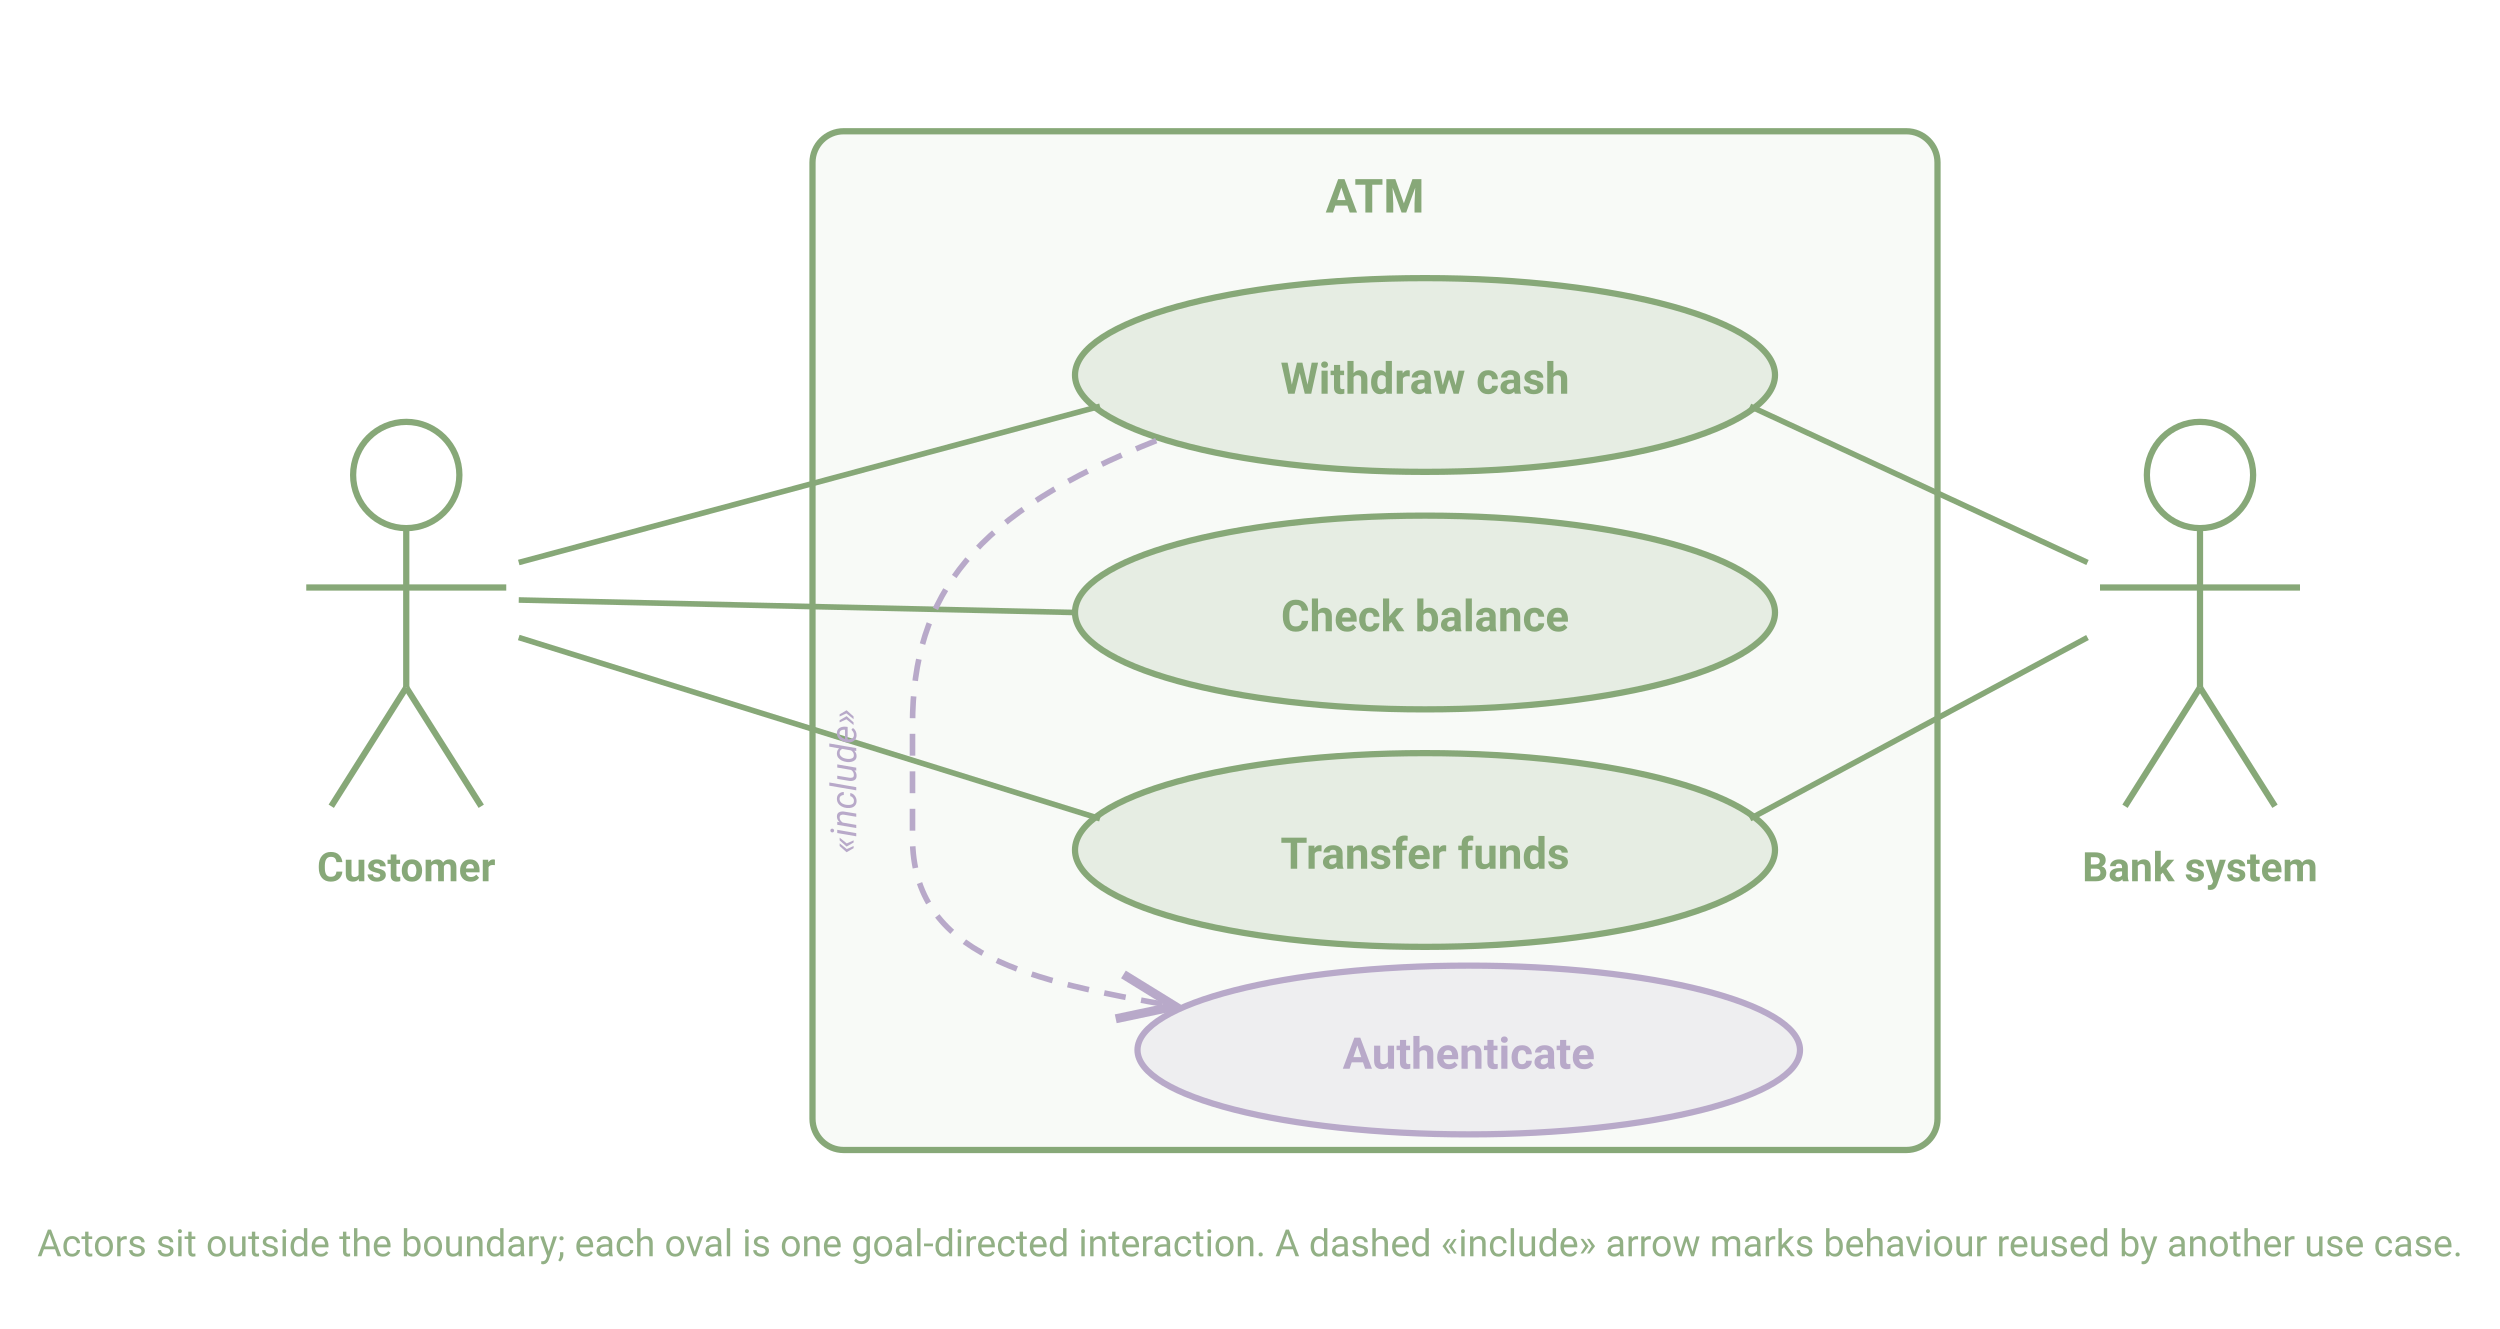
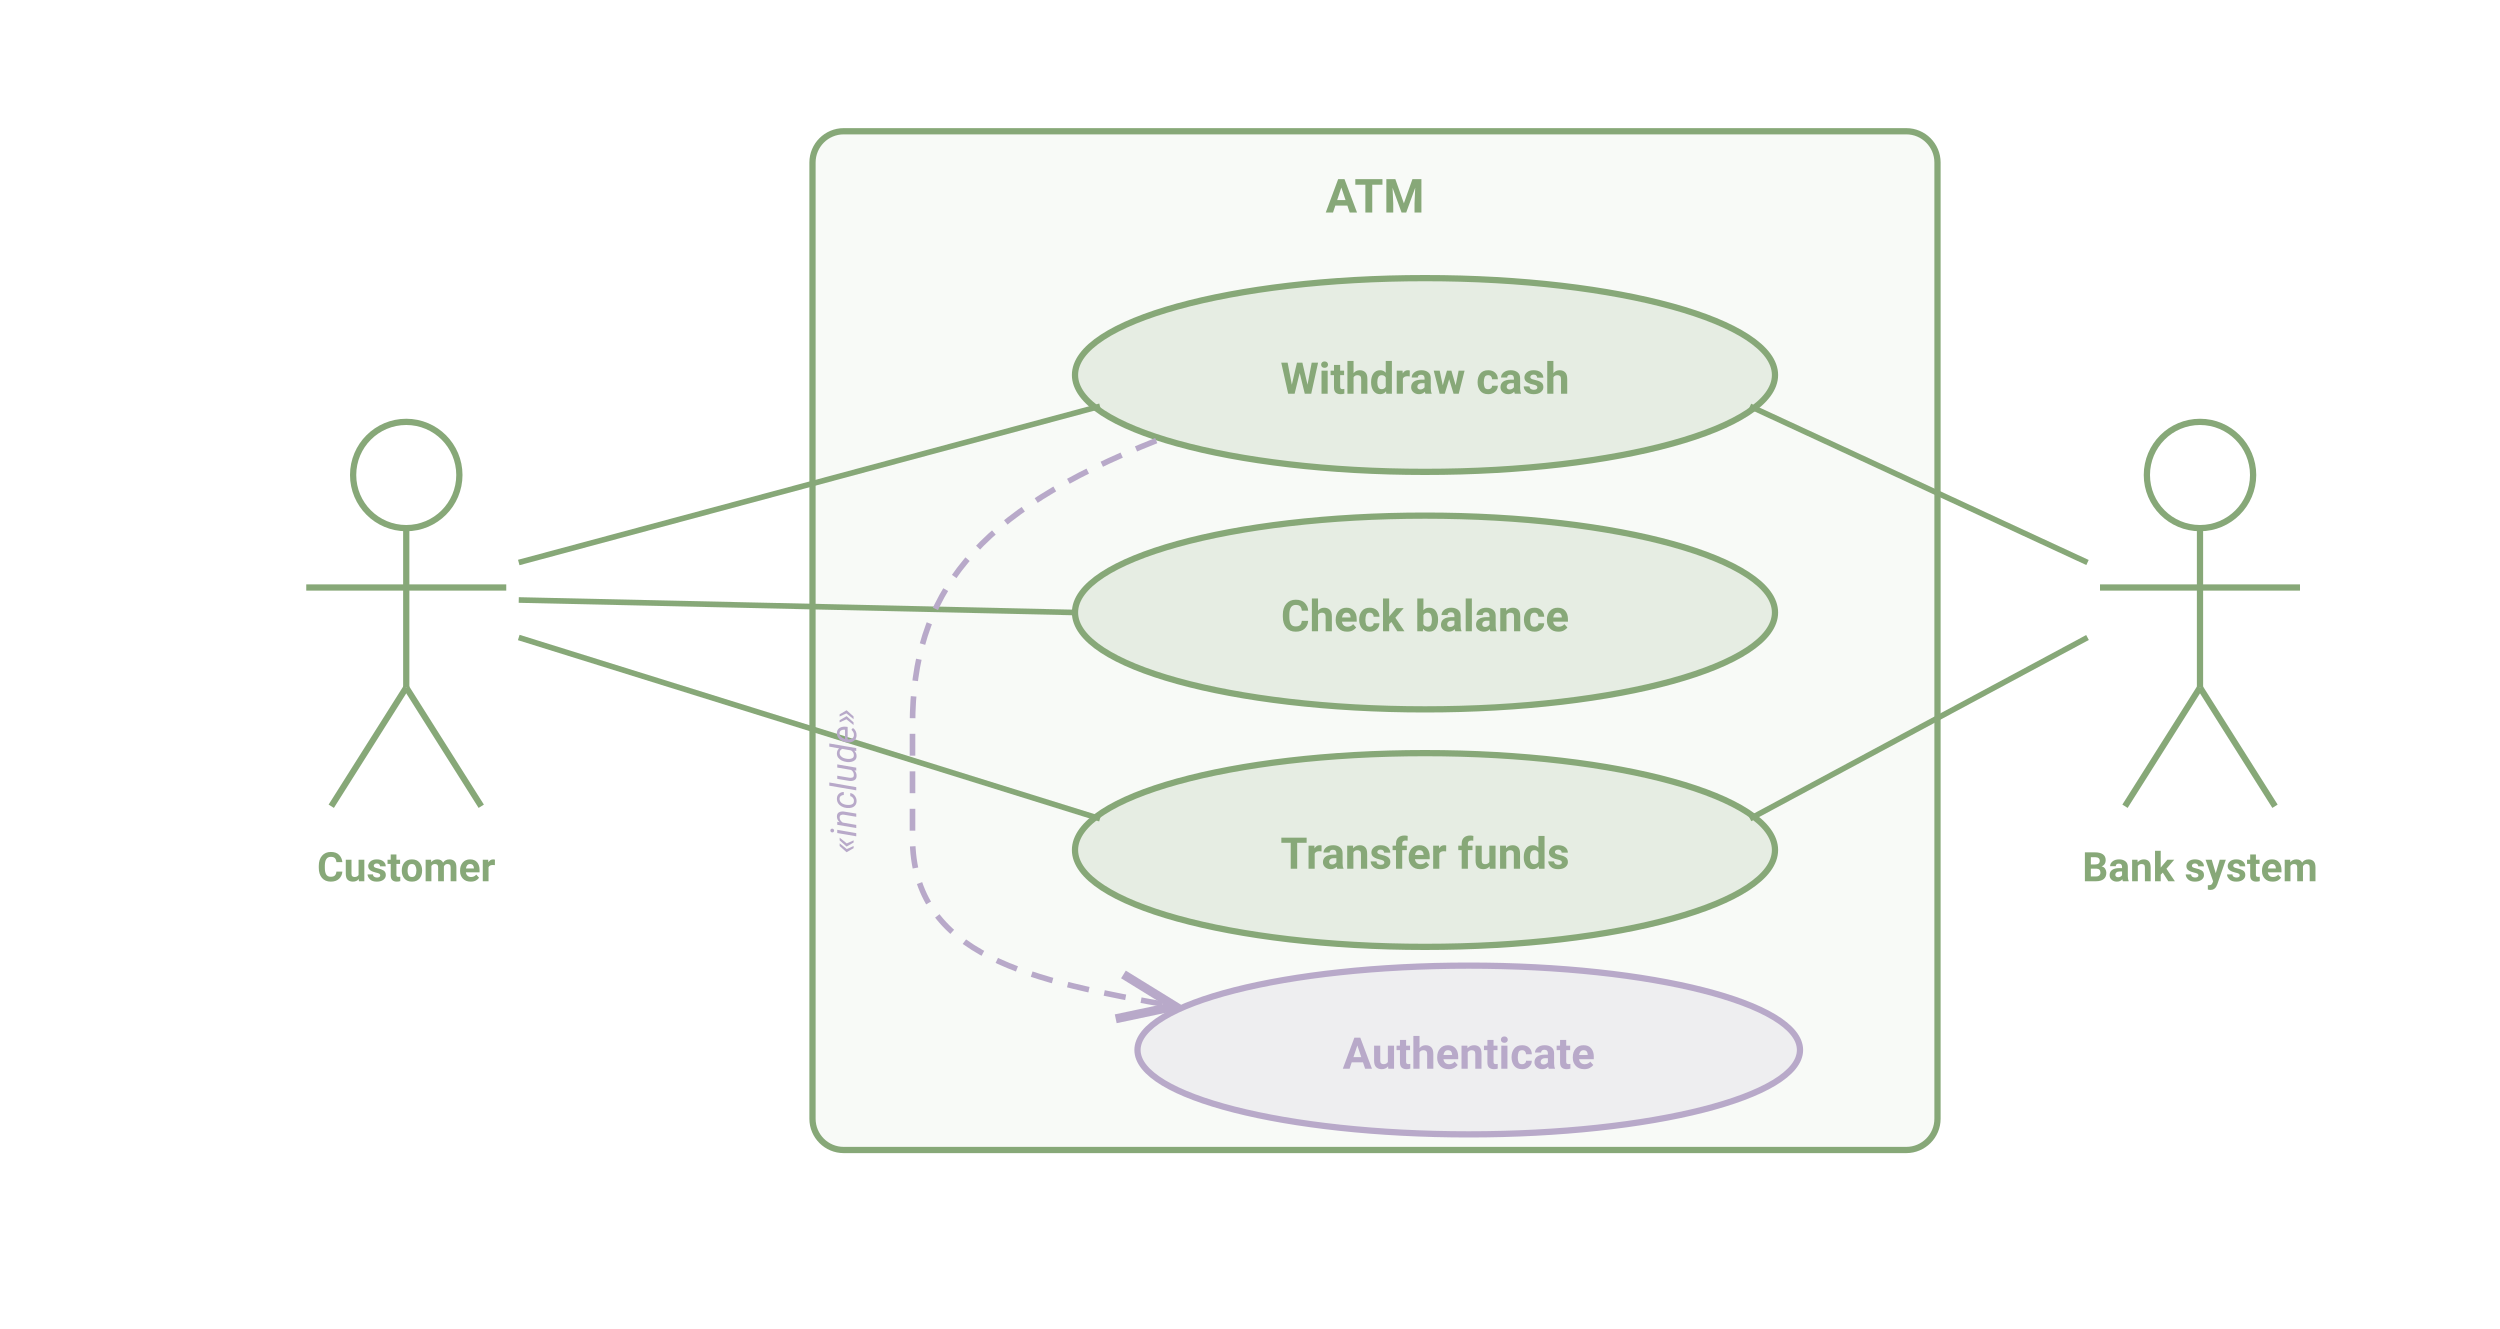
<svg xmlns="http://www.w3.org/2000/svg" width="800" height="425" viewBox="0 0 800 425" role="img" aria-labelledby="t d">
  <defs>
    <marker id="op" markerWidth="12" markerHeight="10" refX="11" refY="5" orient="auto">
      <path d="M1,1 L11,5 L1,9" fill="none" stroke="#B8A9C9" stroke-width="1.6" />
    </marker>
  </defs>
  <style>
 text{font-family:'Segoe UI',system-ui,-apple-system,Roboto,Arial,sans-serif}
 .sys{font-size:15px;font-weight:600}
 .uc{font-size:14px;font-weight:600}
 .act{font-size:13px;font-weight:600}
 .st{font-size:11.5px;font-style:italic}
 .cp{font-size:12px;fill-opacity:.9}
 .sg{fill:#87A878}.lv{fill:#B8A9C9}
</style>
  <rect x="260" y="42" width="360" height="326" rx="10" fill="#87A878" fill-opacity=".06" stroke="#87A878" stroke-width="2" />
  <text class="sys sg" x="440" y="68" text-anchor="middle">ATM</text>
  <g stroke-width="2">
    <ellipse cx="456" cy="120" rx="112" ry="31" fill="#87A878" fill-opacity=".16" stroke="#87A878" />
    <ellipse cx="456" cy="196" rx="112" ry="31" fill="#87A878" fill-opacity=".16" stroke="#87A878" />
    <ellipse cx="456" cy="272" rx="112" ry="31" fill="#87A878" fill-opacity=".16" stroke="#87A878" />
    <ellipse cx="470" cy="336" rx="106" ry="27" fill="#B8A9C9" fill-opacity=".16" stroke="#B8A9C9" />
  </g>
  <g class="uc sg" text-anchor="middle">
    <text x="456" y="126">Withdraw cash</text>
    <text x="456" y="202">Check balance</text>
    <text x="456" y="278">Transfer funds</text>
  </g>
  <text class="uc lv" x="470" y="342" text-anchor="middle">Authenticate</text>
  <g stroke="#87A878" stroke-width="2" fill="none">
    <circle cx="130" cy="152" r="17" />
    <line x1="130" y1="169" x2="130" y2="220" />
    <line x1="98" y1="188" x2="162" y2="188" />
    <line x1="130" y1="220" x2="106" y2="258" />
    <line x1="130" y1="220" x2="154" y2="258" />
  </g>
  <text class="act sg" x="130" y="282" text-anchor="middle">Customer</text>
  <g stroke="#87A878" stroke-width="2" fill="none">
    <circle cx="704" cy="152" r="17" />
    <line x1="704" y1="169" x2="704" y2="220" />
    <line x1="672" y1="188" x2="736" y2="188" />
    <line x1="704" y1="220" x2="680" y2="258" />
    <line x1="704" y1="220" x2="728" y2="258" />
  </g>
  <text class="act sg" x="704" y="282" text-anchor="middle">Bank system</text>
  <g stroke="#87A878" stroke-width="1.8">
    <line x1="166" y1="180" x2="352" y2="130" />
    <line x1="166" y1="192" x2="344" y2="196" />
    <line x1="166" y1="204" x2="352" y2="262" />
    <line x1="668" y1="180" x2="560" y2="130" />
    <line x1="668" y1="204" x2="560" y2="262" />
  </g>
  <path d="M370 141 C312 164 292 190 292 232 L292 268 C292 306 330 314 376 322" fill="none" stroke="#B8A9C9" stroke-width="1.8" stroke-dasharray="7 5" marker-end="url(#op)" />
  <text class="st lv" x="274" y="250" text-anchor="middle" transform="rotate(-90 274 250)">«include»</text>
-   <text class="cp sg" x="400" y="402" text-anchor="middle">Actors sit outside the boundary; each oval is one goal-directed interaction. A dashed «include» arrow marks behaviour reused by another use case.</text>
</svg>
